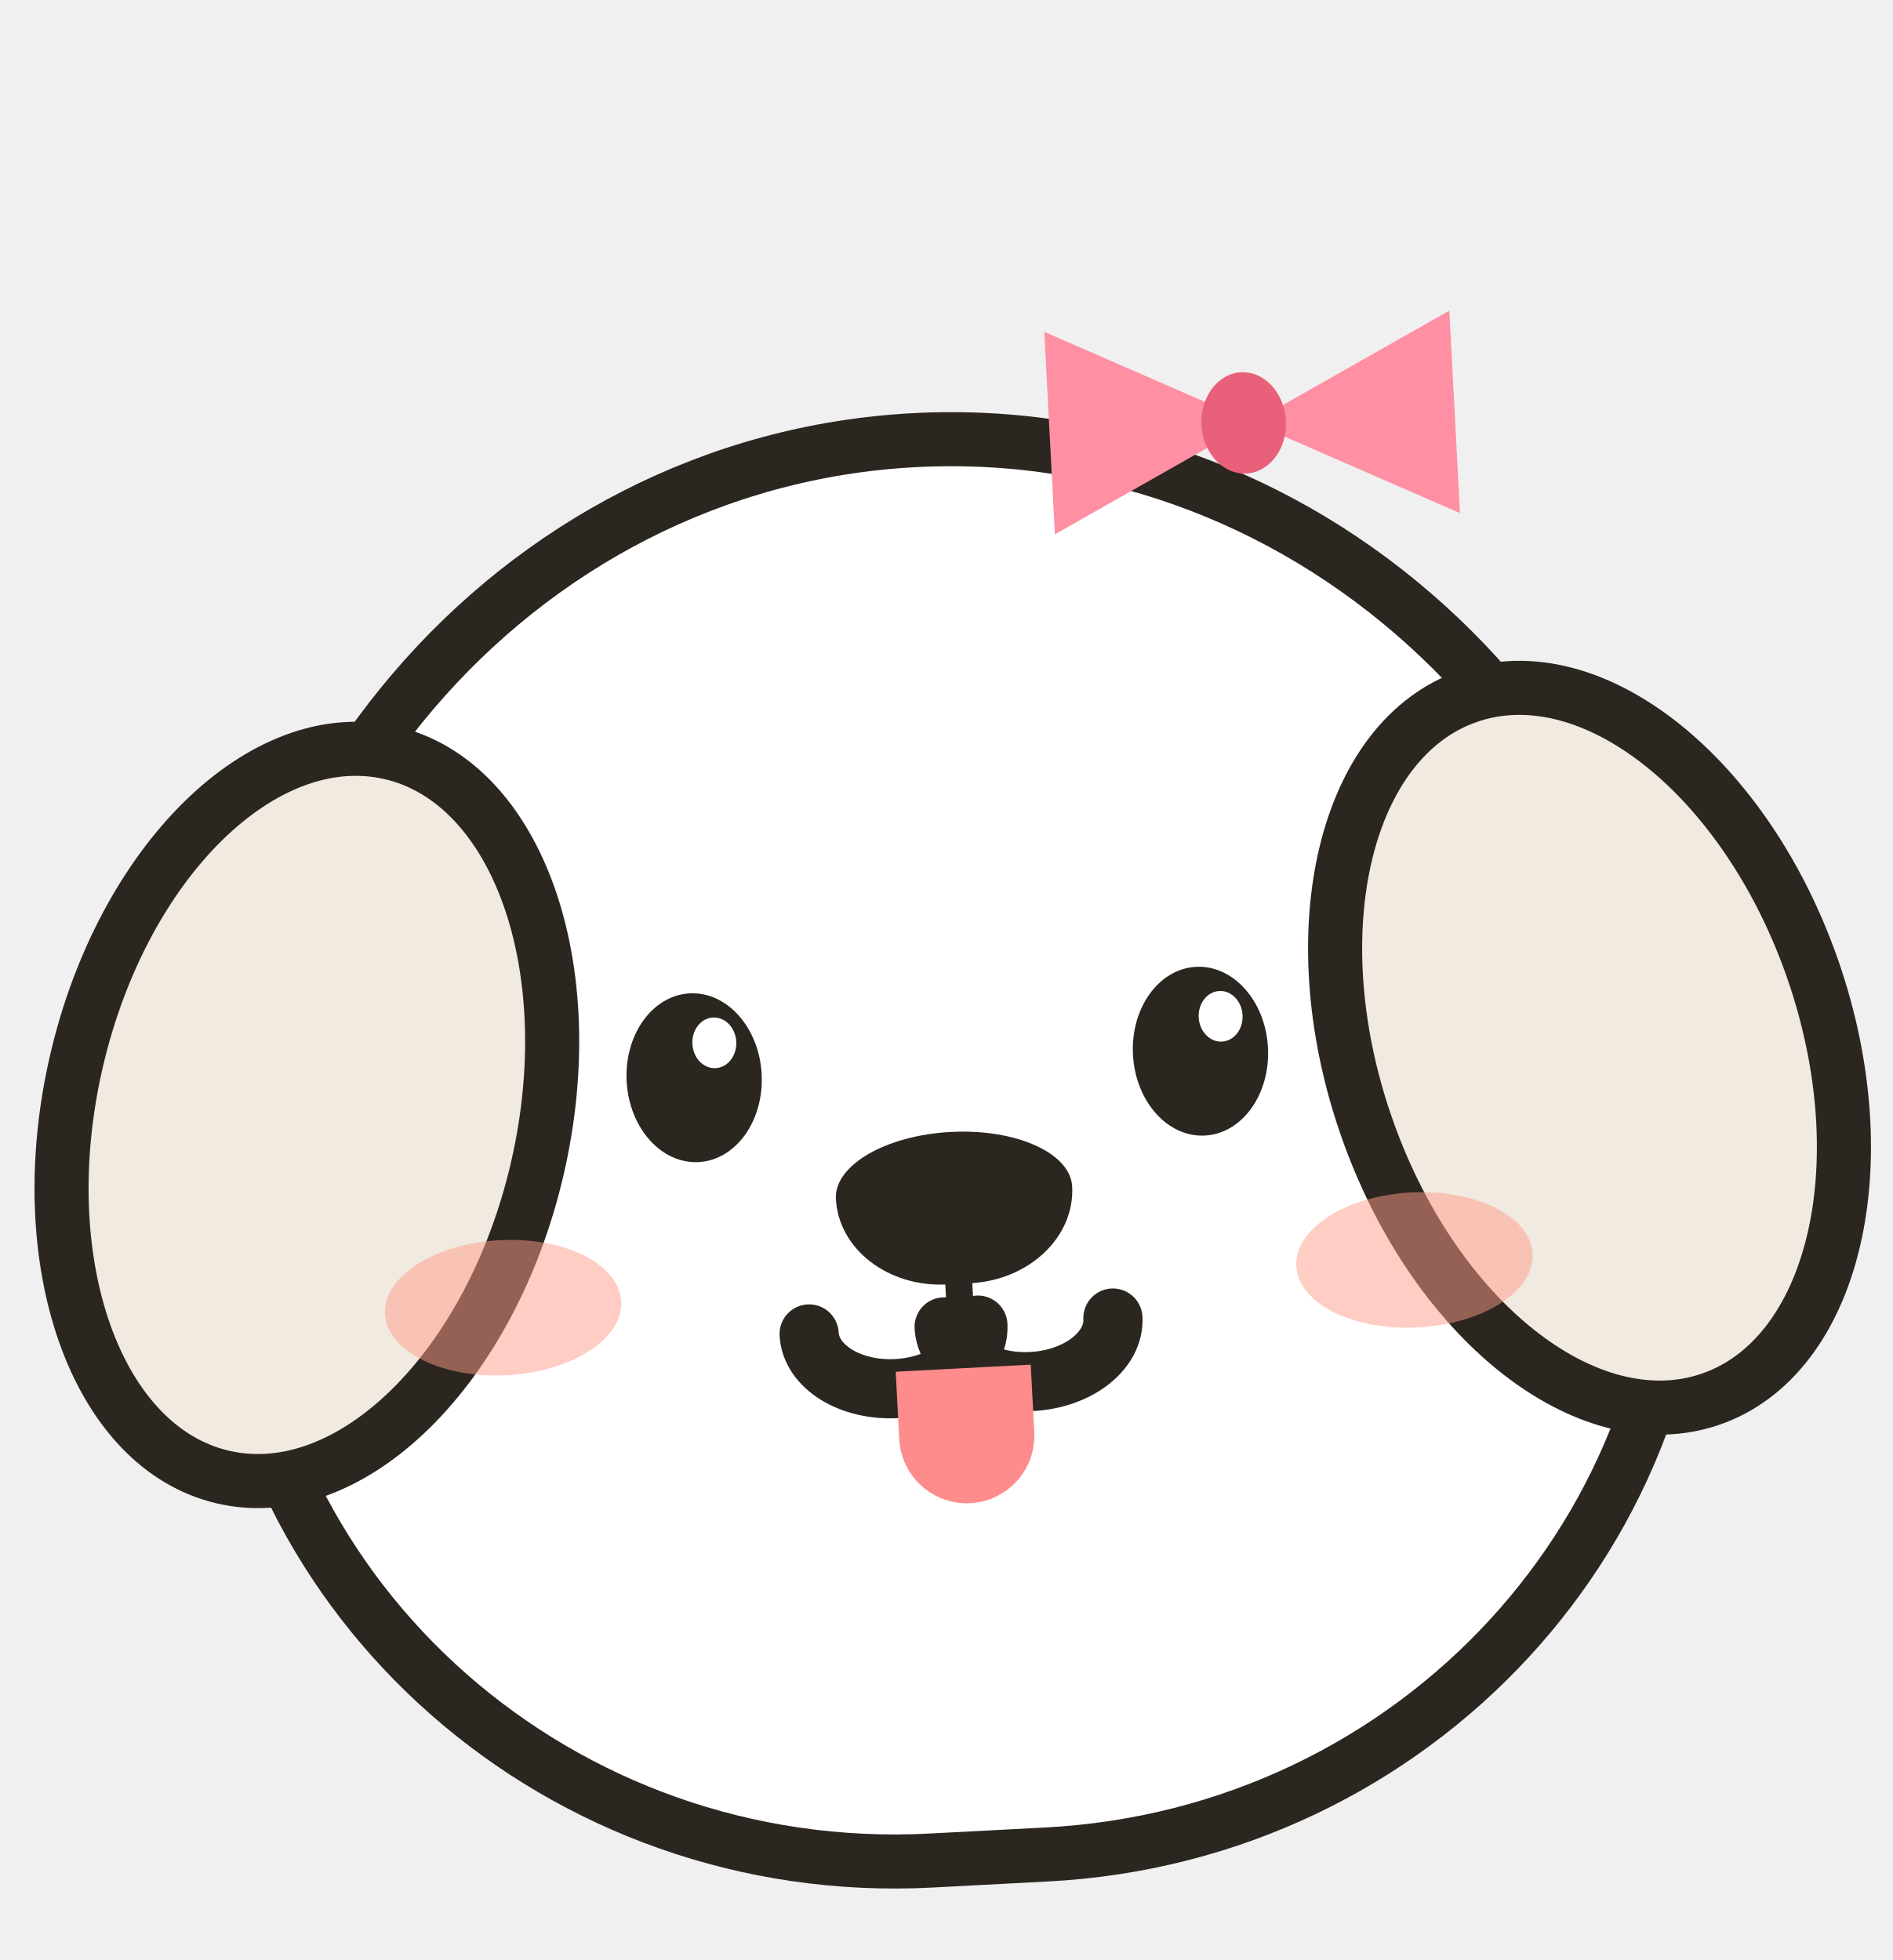
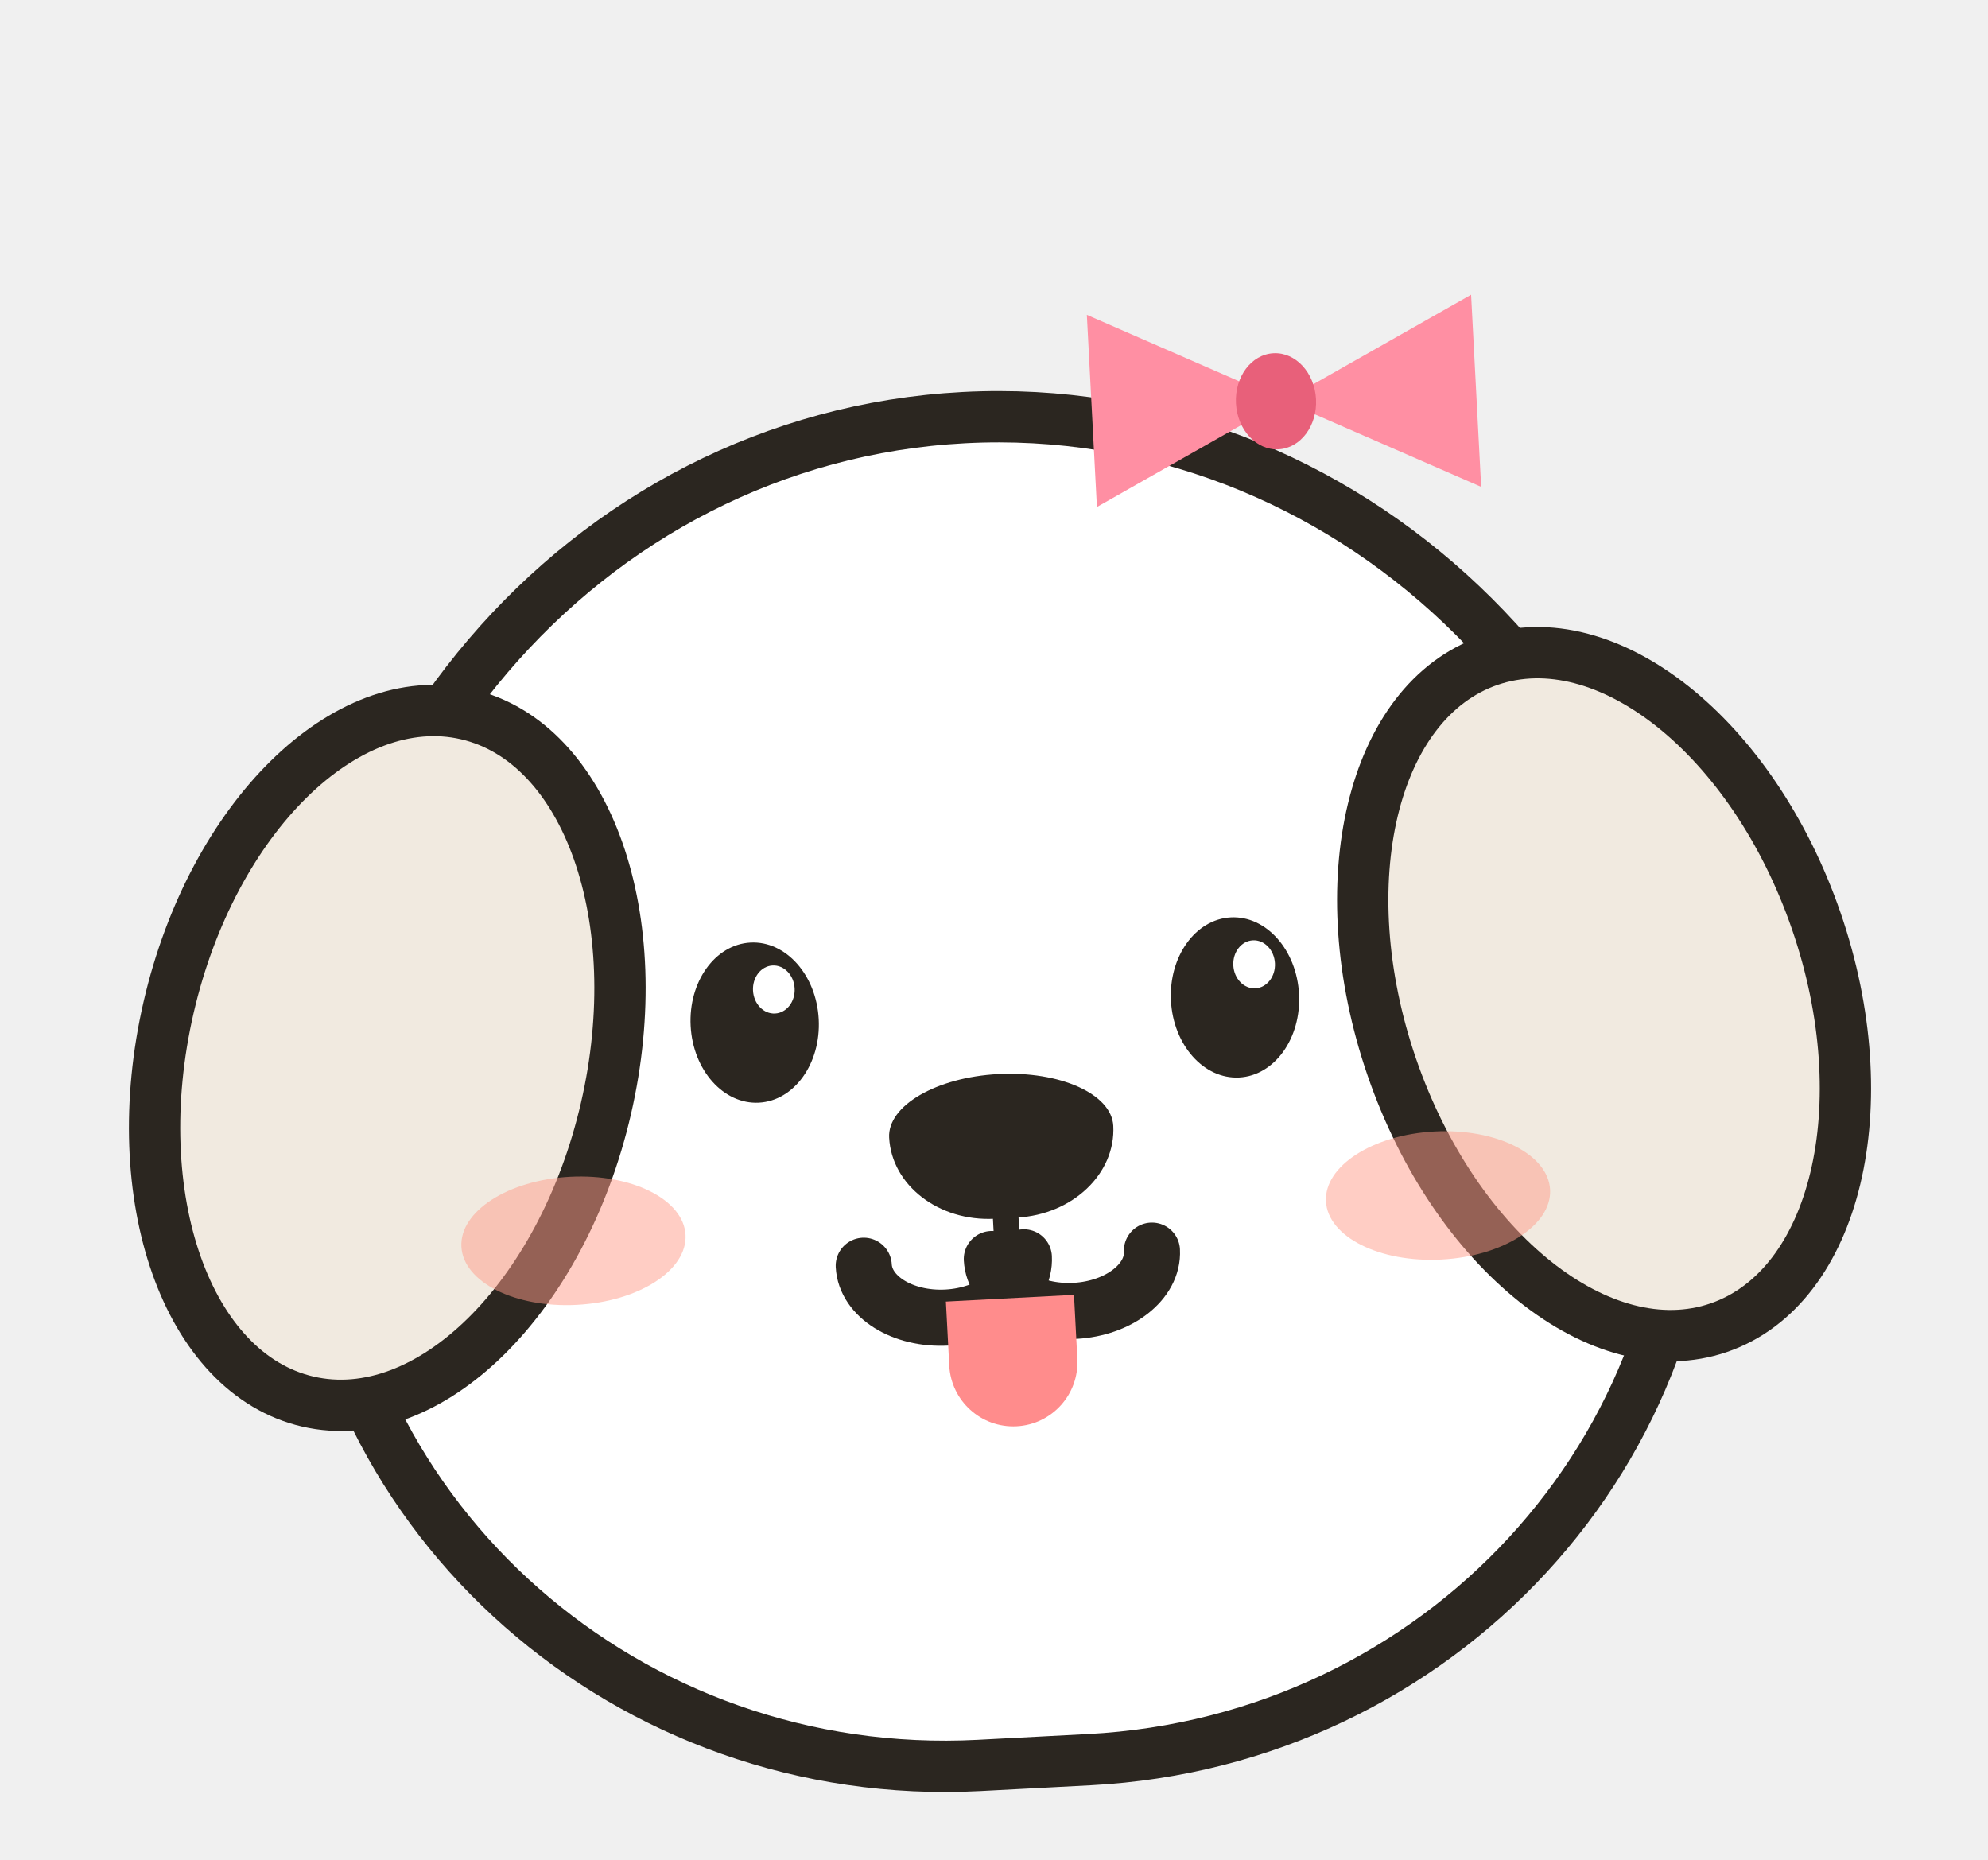
- <svg xmlns="http://www.w3.org/2000/svg" viewBox="0 0 112 116" width="224" height="232">
-   <g transform="translate(6 12)">
+ <svg xmlns="http://www.w3.org/2000/svg" viewBox="0 0 124 116" width="248" height="232">
+   <g transform="translate(12 12)">
    <g transform="rotate(-3 50 50)">
      <path d="M50 14H50A43 45.36 0 0 1 93 59.36V59.36A39.56 38.64 0 0 1 53.44 98H46.56A39.56 38.64 0 0 1 7 59.36V59.36A43 45.36 0 0 1 50 14Z" fill="#FFFFFF" stroke="#2B2620" stroke-width="3.2" stroke-linejoin="round" />
      <path d="M58 8L70 14L58 20Z" fill="#FF8FA3" />
      <path d="M82 8L70 14L82 20Z" fill="#FF8FA3" />
      <path d="M69.5 11H69.5A2.5 3 0 0 1 72 14V14A2.5 3 0 0 1 69.5 17H69.5A2.5 3 0 0 1 67 14V14A2.5 3 0 0 1 69.5 11Z" fill="#E8607A" />
      <path d="M12 30H12A14 22 0 0 1 26 52V52A14 22 0 0 1 12 74H12A14 22 0 0 1 -2 52V52A14 22 0 0 1 12 30Z" fill="#F1EAE0" stroke="#2B2620" stroke-width="3.2" stroke-linejoin="round" transform="rotate(16 12 52)" />
      <path d="M88 30H88A14 22 0 0 1 102 52V52A14 22 0 0 1 88 74H88A14 22 0 0 1 74 52V52A14 22 0 0 1 88 30Z" fill="#F1EAE0" stroke="#2B2620" stroke-width="3.2" stroke-linejoin="round" transform="rotate(-16 88 52)" />
      <path d="M35 46H35A4 5 0 0 1 39 51V51A4 5 0 0 1 35 56H35A4 5 0 0 1 31 51V51A4 5 0 0 1 35 46Z" fill="#2B2620" />
      <path d="M36.3 47.5H36.3A1.3 1.5 0 0 1 37.6 49V49A1.3 1.5 0 0 1 36.3 50.5H36.3A1.3 1.5 0 0 1 35 49V49A1.3 1.5 0 0 1 36.3 47.5Z" fill="#fff" />
      <path d="M65 46H65A4 5 0 0 1 69 51V51A4 5 0 0 1 65 56H65A4 5 0 0 1 61 51V51A4 5 0 0 1 65 46Z" fill="#2B2620" />
      <path d="M66.3 47.5H66.3A1.3 1.5 0 0 1 67.6 49V49A1.3 1.5 0 0 1 66.3 50.5H66.3A1.3 1.5 0 0 1 65 49V49A1.3 1.5 0 0 1 66.3 47.5Z" fill="#fff" />
      <g opacity=".5">
        <path d="M23 60H23A7 4 0 0 1 30 64V64A7 4 0 0 1 23 68H23A7 4 0 0 1 16 64V64A7 4 0 0 1 23 60Z" fill="#FF9C8A" />
        <path d="M77 60H77A7 4 0 0 1 84 64V64A7 4 0 0 1 77 68H77A7 4 0 0 1 70 64V64A7 4 0 0 1 77 60Z" fill="#FF9C8A" />
      </g>
      <path d="M50 55H50A7 3.6 0 0 1 57 58.6V58.6A6.3 5.4 0 0 1 50.7 64H49.3A6.3 5.4 0 0 1 43 58.6V58.6A7 3.6 0 0 1 50 55Z" fill="#2B2620" />
      <path d="M49.2 63H50.8L50.8 63V68L50.8 68H49.2L49.2 68V63L49.2 63Z" fill="#2B2620" />
      <path d="M41 66.5A5 3.5 0 0 0 51 66.5" fill="none" stroke="#2B2620" stroke-width="3.5" stroke-linecap="round" />
      <path d="M49 66.5A5 3.5 0 0 0 59 66.5" fill="none" stroke="#2B2620" stroke-width="3.5" stroke-linecap="round" />
      <path d="M46 69H54L54 69V73A4 4 0 0 1 50 77H50A4 4 0 0 1 46 73V69L46 69Z" fill="#FF8C8C" />
    </g>
  </g>
</svg>
